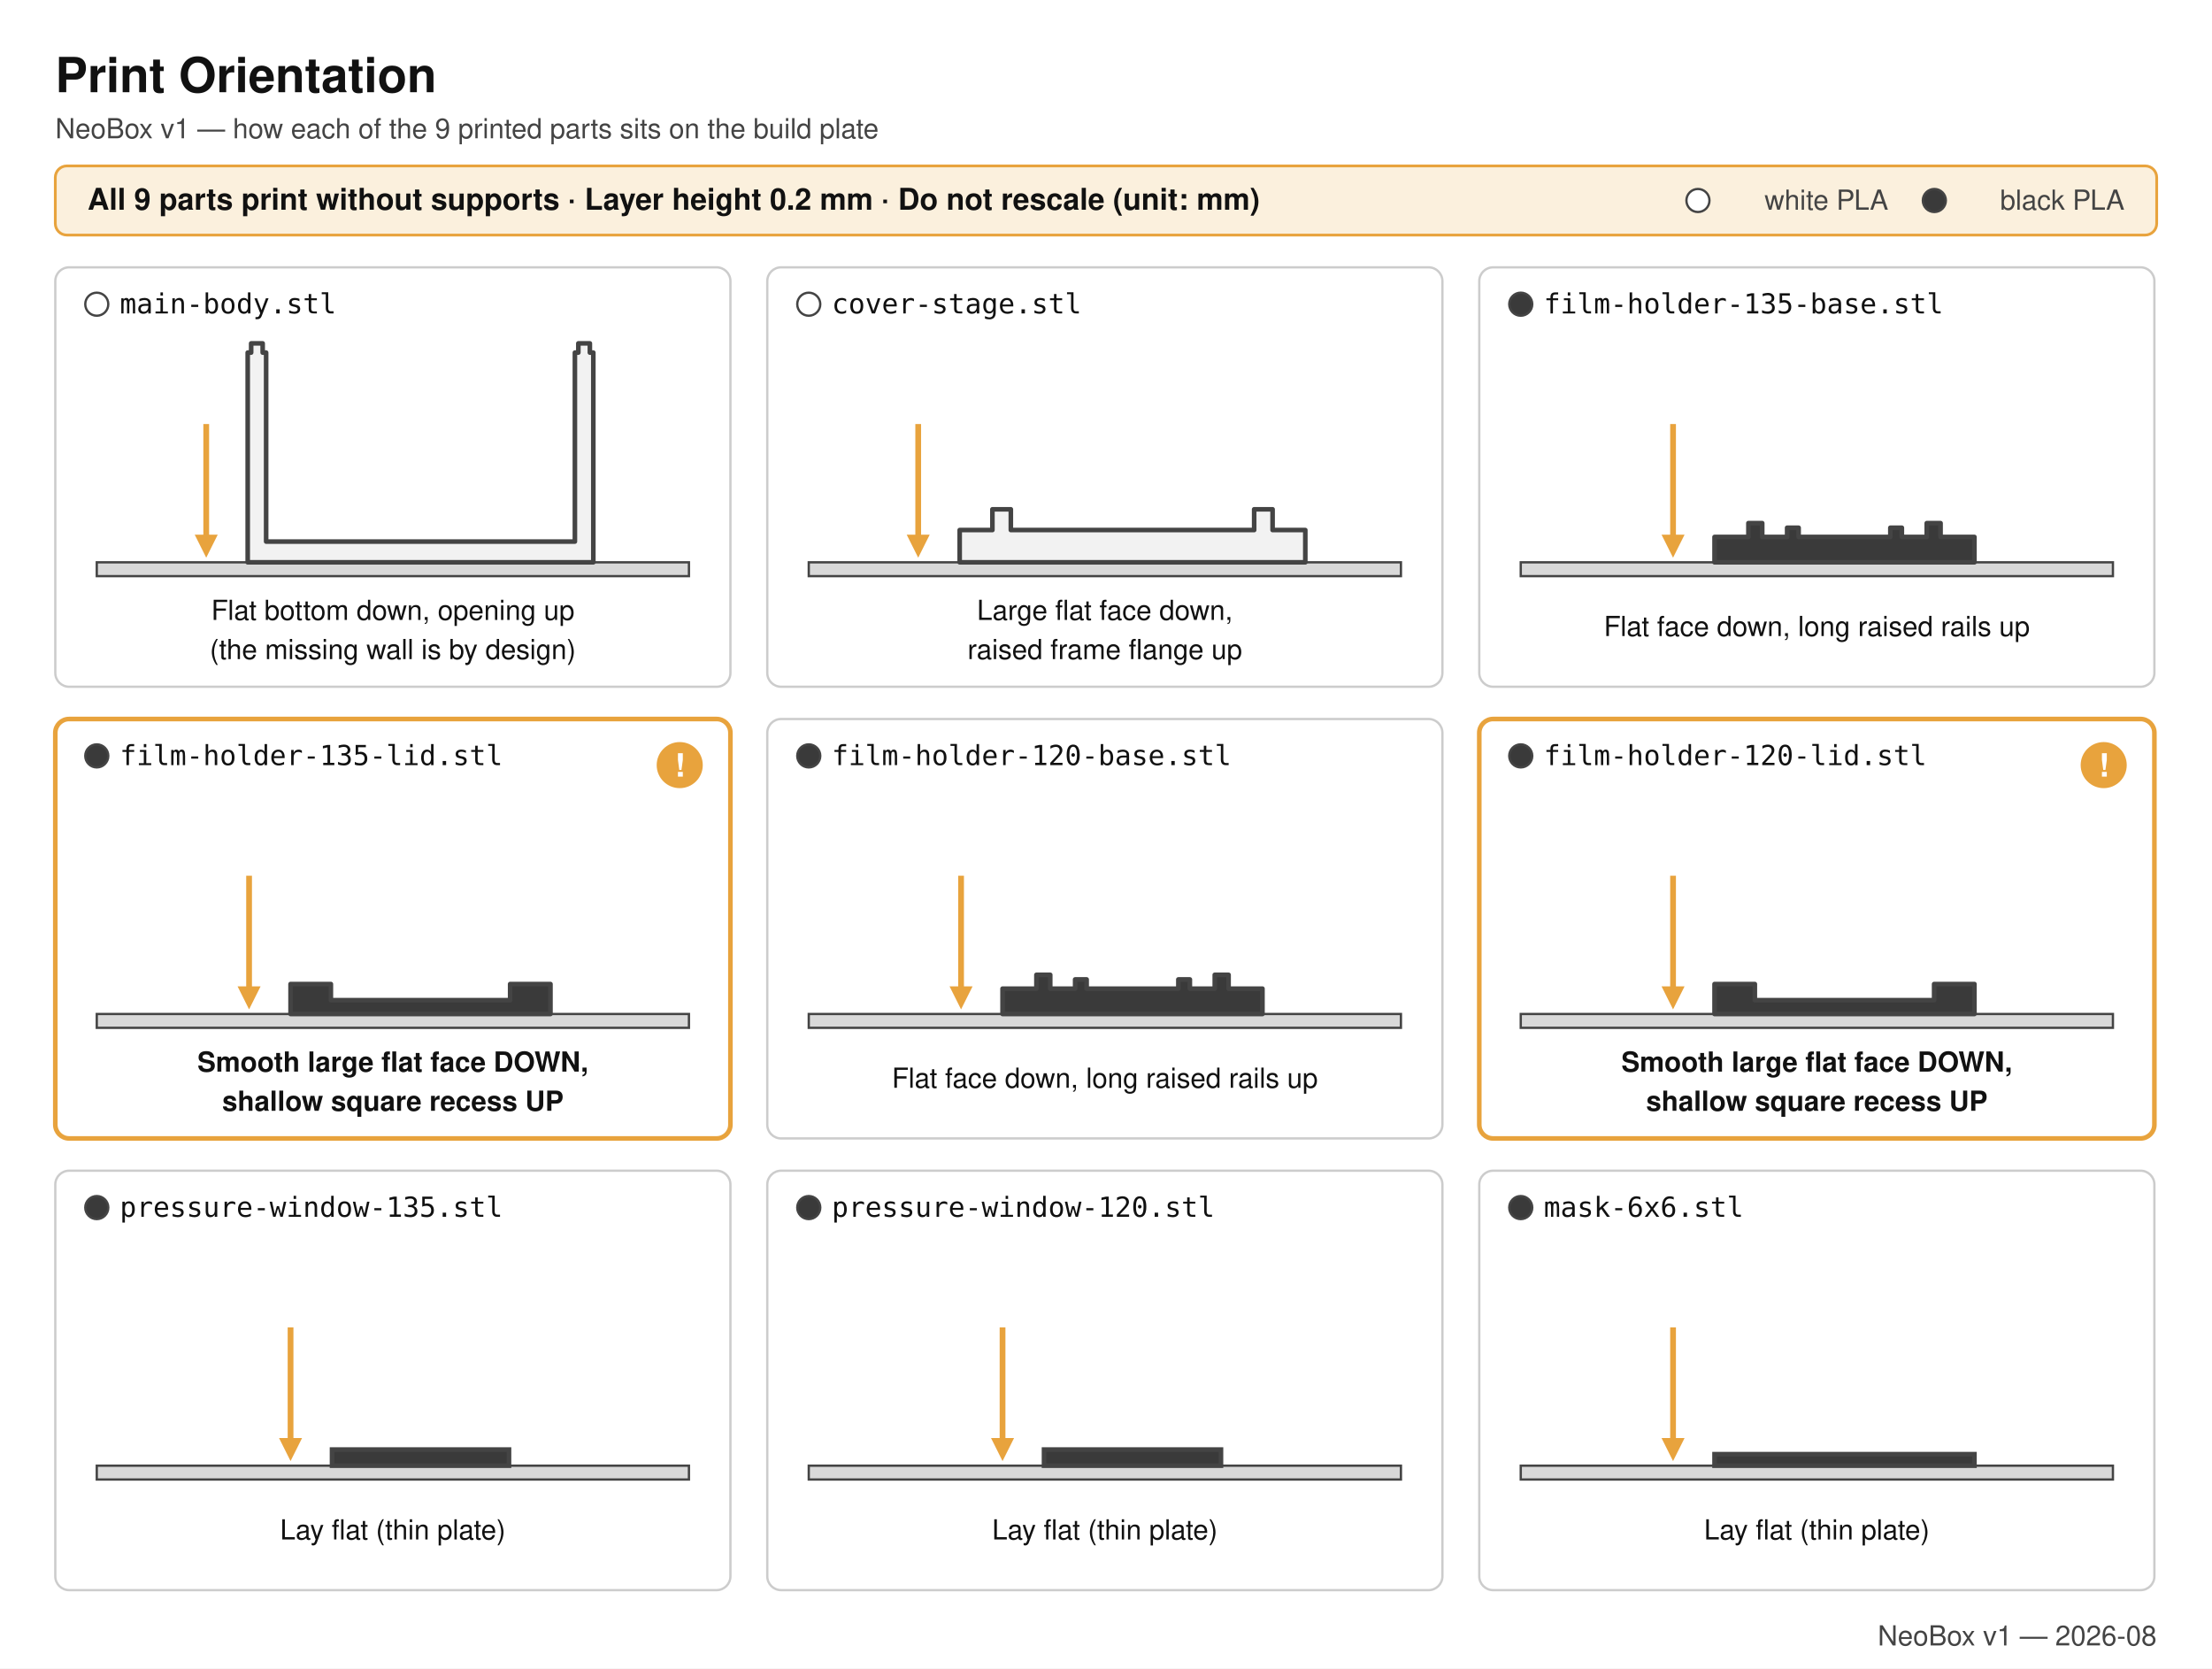
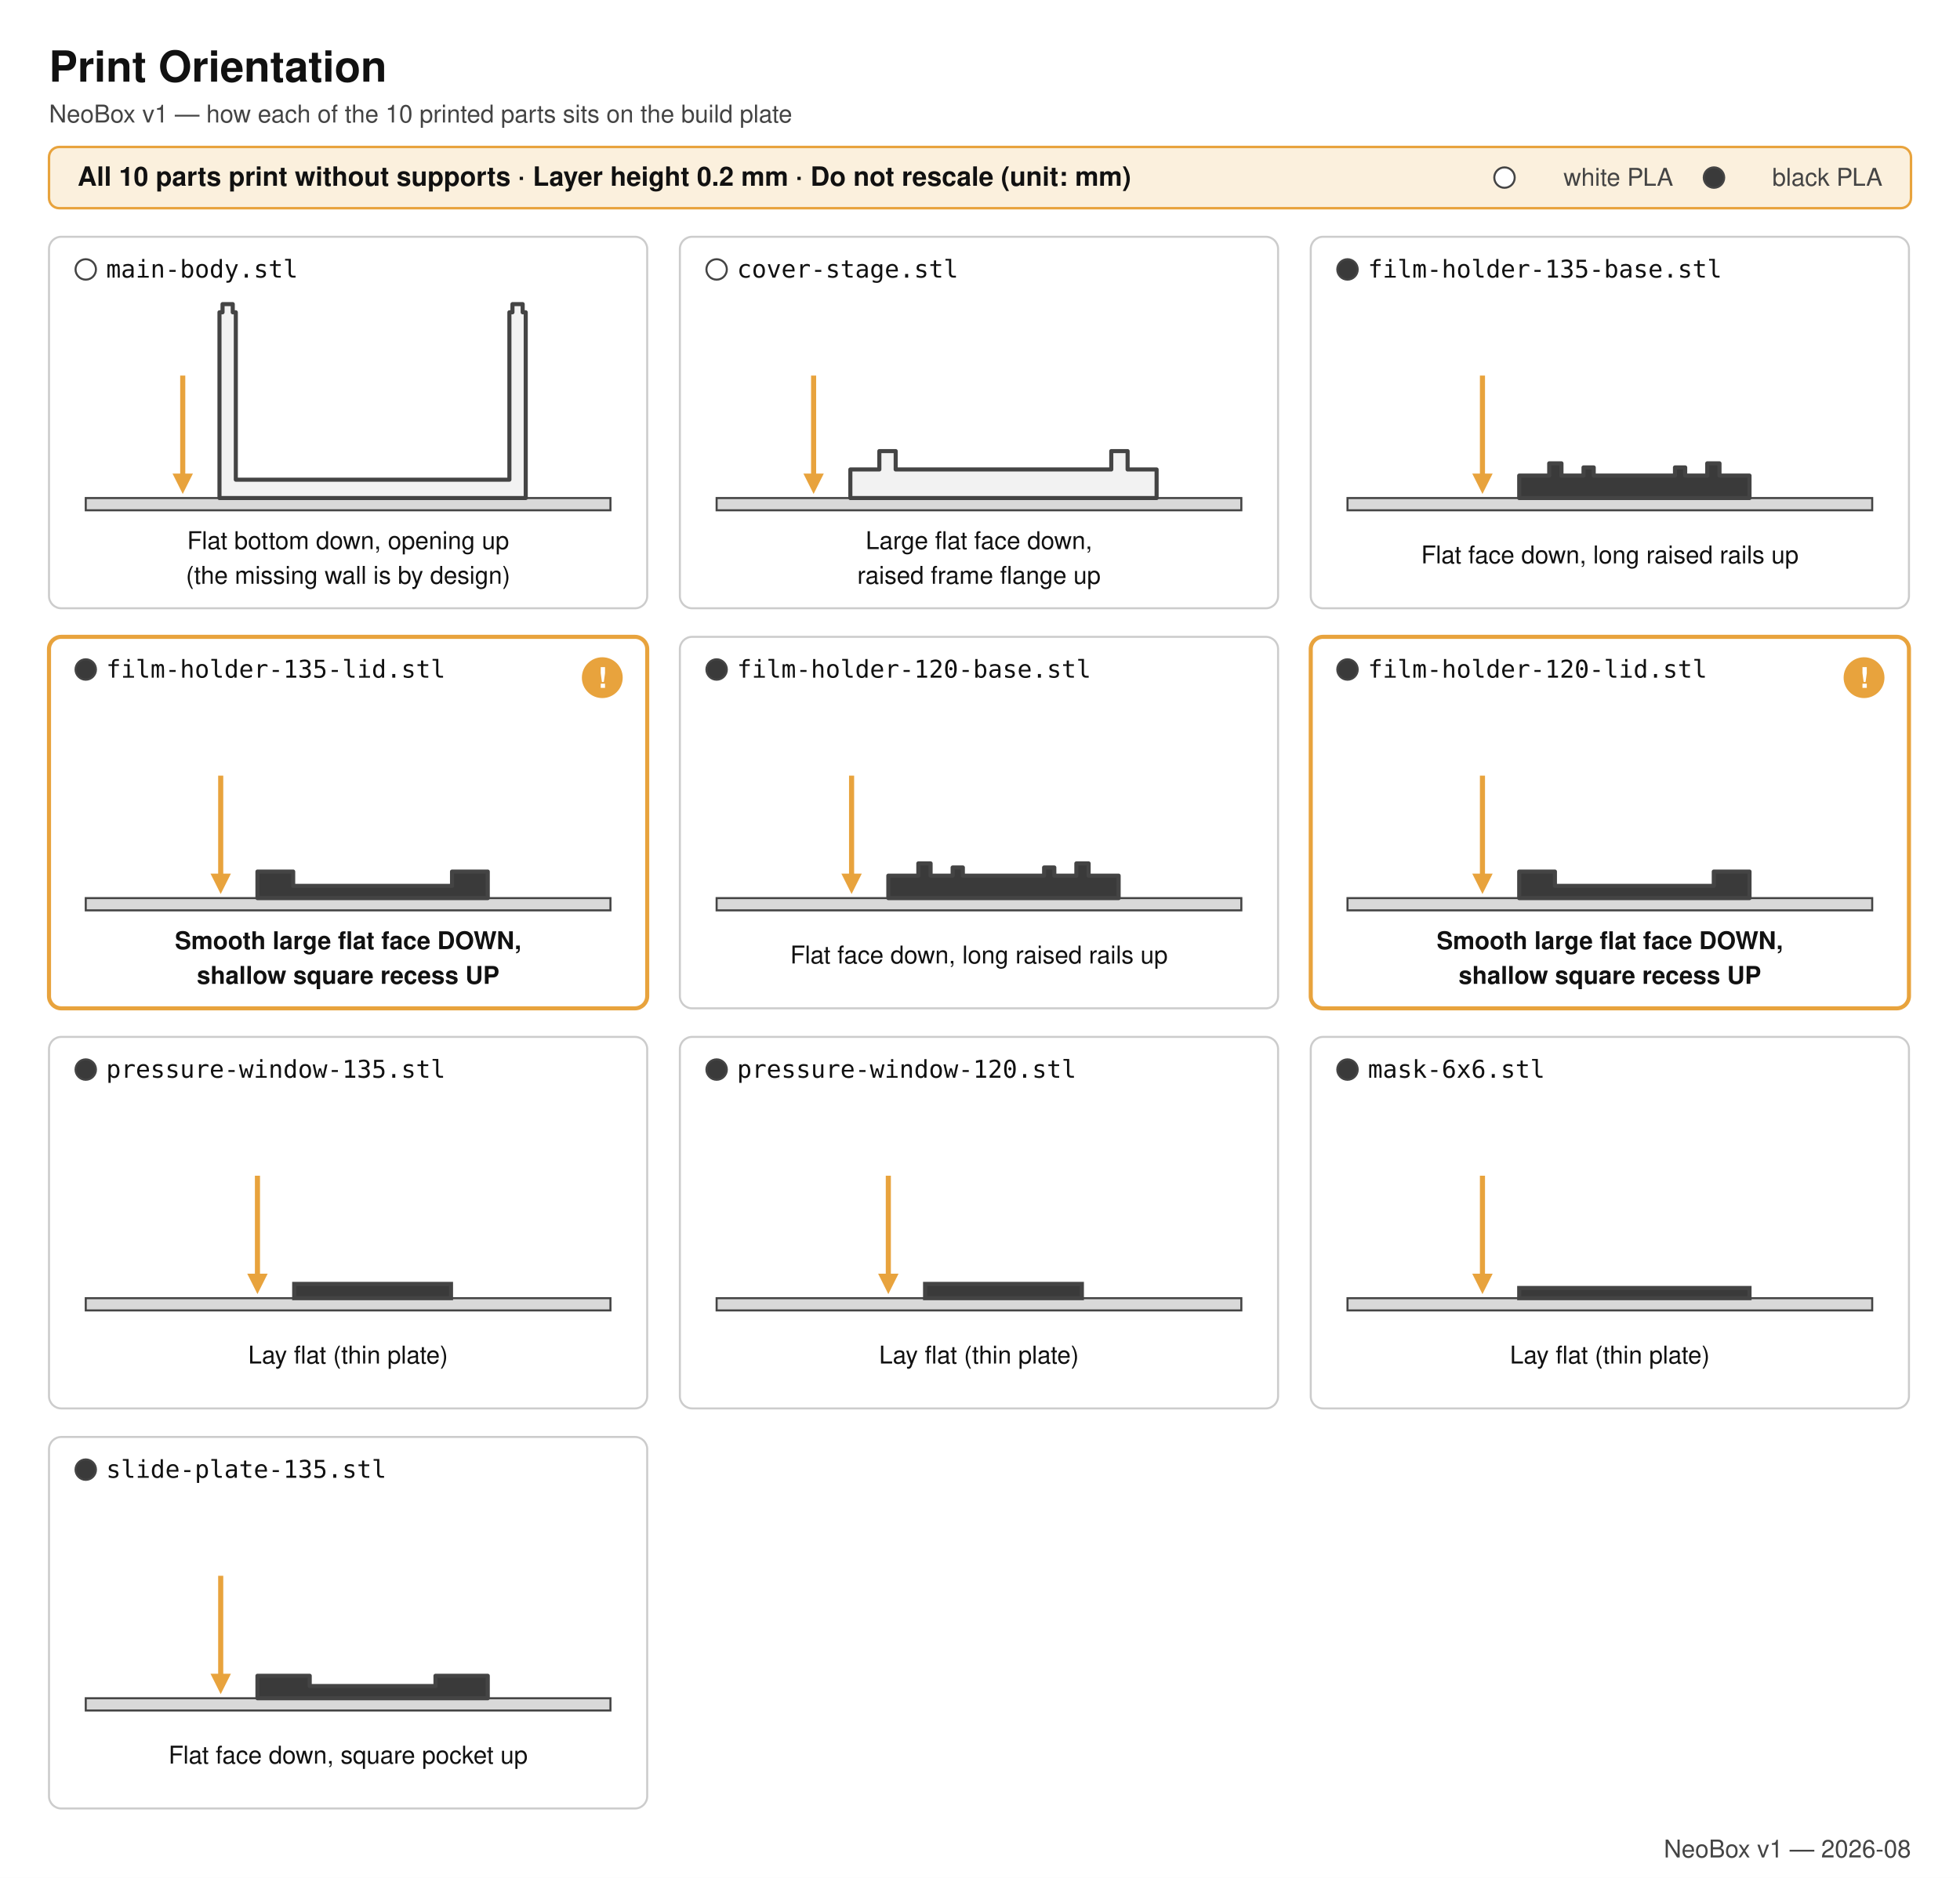
- <svg xmlns="http://www.w3.org/2000/svg" width="960" height="724" viewBox="0 0 960 724">
-   <rect x="0.0" y="0.0" width="960.0" height="724.0" fill="#ffffff" />
+ <svg xmlns="http://www.w3.org/2000/svg" width="960" height="920" viewBox="0 0 960 920">
+   <rect x="0.0" y="0.0" width="960.0" height="920.0" fill="#ffffff" />
  <text x="24.0" y="40.0" font-family="Helvetica, Arial, sans-serif" font-size="21" fill="#111" text-anchor="start" font-weight="bold">Print Orientation</text>
-   <text x="24.0" y="60.0" font-family="Helvetica, Arial, sans-serif" font-size="12" fill="#444" text-anchor="start">NeoBox v1 — how each of the 9 printed parts sits on the build plate</text>
+   <text x="24.0" y="60.0" font-family="Helvetica, Arial, sans-serif" font-size="12" fill="#444" text-anchor="start">NeoBox v1 — how each of the 10 printed parts sits on the build plate</text>
  <rect x="24.0" y="72.0" width="912.0" height="30.0" fill="#fbf0dd" stroke="#e8a33d" stroke-width="1.2" rx="5" />
-   <text x="38.0" y="91.0" font-family="Helvetica, Arial, sans-serif" font-size="13" fill="#111" text-anchor="start" font-weight="bold">All 9 parts print without supports · Layer height 0.2 mm · Do not rescale (unit: mm)</text>
+   <text x="38.0" y="91.0" font-family="Helvetica, Arial, sans-serif" font-size="13" fill="#111" text-anchor="start" font-weight="bold">All 10 parts print without supports · Layer height 0.2 mm · Do not rescale (unit: mm)</text>
  <text x="922.0" y="91.0" font-family="Helvetica, Arial, sans-serif" font-size="12" fill="#444" text-anchor="end">black PLA</text>
  <circle cx="839.5" cy="87.0" r="5" fill="#3a3a3a" stroke="#444" stroke-width="1" />
  <text x="819.5" y="91.0" font-family="Helvetica, Arial, sans-serif" font-size="12" fill="#444" text-anchor="end">white PLA</text>
  <circle cx="736.9" cy="87.0" r="5" fill="#ffffff" stroke="#444" stroke-width="1" />
  <rect x="24.0" y="116.0" width="293.0" height="182.0" fill="#ffffff" stroke="#cccccc" stroke-width="1" rx="6" />
  <circle cx="42.0" cy="132.0" r="5" fill="#ffffff" stroke="#444" stroke-width="1" />
  <text x="52.0" y="136.0" font-family="SFMono-Regular, Menlo, Consolas, monospace" font-size="12" fill="#111" text-anchor="start">main-body.stl</text>
  <rect x="42.0" y="244.0" width="257.0" height="6.0" fill="#d9d9d9" stroke="#444" stroke-width="1" />
  <line x1="89.5" y1="184.0" x2="89.5" y2="233.0" stroke="#e8a33d" stroke-width="2.5" />
  <polygon points="84.5,232.0 94.5,232.0 89.5,242.0" fill="#e8a33d" stroke="none" stroke-width="0" stroke-linejoin="round" />
  <polygon points="107.5,244.0 107.5,153.0 109.0,153.0 109.0,149.0 114.0,149.0 114.0,153.0 115.5,153.0 115.5,235.0 249.5,235.0 249.5,153.0 251.0,153.0 251.0,149.0 256.0,149.0 256.0,153.0 257.5,153.0 257.5,244.0" fill="#f2f2f2" stroke="#444" stroke-width="2" stroke-linejoin="round" />
  <text x="170.5" y="269.0" font-family="Helvetica, Arial, sans-serif" font-size="12" fill="#111" text-anchor="middle">Flat bottom down, opening up</text>
  <text x="170.5" y="286.0" font-family="Helvetica, Arial, sans-serif" font-size="12" fill="#111" text-anchor="middle">(the missing wall is by design)</text>
  <rect x="333.0" y="116.0" width="293.0" height="182.0" fill="#ffffff" stroke="#cccccc" stroke-width="1" rx="6" />
  <circle cx="351.0" cy="132.0" r="5" fill="#ffffff" stroke="#444" stroke-width="1" />
  <text x="361.0" y="136.0" font-family="SFMono-Regular, Menlo, Consolas, monospace" font-size="12" fill="#111" text-anchor="start">cover-stage.stl</text>
  <rect x="351.0" y="244.0" width="257.0" height="6.0" fill="#d9d9d9" stroke="#444" stroke-width="1" />
  <line x1="398.5" y1="184.0" x2="398.5" y2="233.0" stroke="#e8a33d" stroke-width="2.5" />
  <polygon points="393.5,232.0 403.5,232.0 398.5,242.0" fill="#e8a33d" stroke="none" stroke-width="0" stroke-linejoin="round" />
  <polygon points="416.5,244.0 416.5,230.0 430.7,230.0 430.7,221.0 438.7,221.0 438.7,230.0 544.3,230.0 544.3,221.0 552.3,221.0 552.3,230.0 566.5,230.0 566.5,244.0" fill="#f2f2f2" stroke="#444" stroke-width="2" stroke-linejoin="round" />
  <text x="479.5" y="269.0" font-family="Helvetica, Arial, sans-serif" font-size="12" fill="#111" text-anchor="middle">Large flat face down,</text>
  <text x="479.5" y="286.0" font-family="Helvetica, Arial, sans-serif" font-size="12" fill="#111" text-anchor="middle">raised frame flange up</text>
  <rect x="642.0" y="116.0" width="293.0" height="182.0" fill="#ffffff" stroke="#cccccc" stroke-width="1" rx="6" />
  <circle cx="660.0" cy="132.0" r="5" fill="#3a3a3a" stroke="#444" stroke-width="1" />
  <text x="670.0" y="136.0" font-family="SFMono-Regular, Menlo, Consolas, monospace" font-size="12" fill="#111" text-anchor="start">film-holder-135-base.stl</text>
  <rect x="660.0" y="244.0" width="257.0" height="6.0" fill="#d9d9d9" stroke="#444" stroke-width="1" />
  <line x1="726.1" y1="184.0" x2="726.1" y2="233.0" stroke="#e8a33d" stroke-width="2.5" />
  <polygon points="721.1,232.0 731.1,232.0 726.1,242.0" fill="#e8a33d" stroke="none" stroke-width="0" stroke-linejoin="round" />
  <polygon points="744.1,244.0 744.1,233.0 758.8,233.0 758.8,227.0 764.8,227.0 764.8,233.0 775.6,233.0 775.6,229.0 780.6,229.0 780.6,233.0 820.4,233.0 820.4,229.0 825.4,229.0 825.4,233.0 836.2,233.0 836.2,227.0 842.2,227.0 842.2,233.0 856.9,233.0 856.9,244.0" fill="#3a3a3a" stroke="#444" stroke-width="2" stroke-linejoin="round" />
  <text x="788.5" y="276.0" font-family="Helvetica, Arial, sans-serif" font-size="12" fill="#111" text-anchor="middle">Flat face down, long raised rails up</text>
  <rect x="24.0" y="312.0" width="293.0" height="182.0" fill="#ffffff" stroke="#e8a33d" stroke-width="2" rx="6" />
  <circle cx="42.0" cy="328.0" r="5" fill="#3a3a3a" stroke="#444" stroke-width="1" />
  <text x="52.0" y="332.0" font-family="SFMono-Regular, Menlo, Consolas, monospace" font-size="12" fill="#111" text-anchor="start">film-holder-135-lid.stl</text>
  <circle cx="295.0" cy="332.0" r="10" fill="#e8a33d" />
  <text x="295.0" y="337.0" font-family="Helvetica, Arial, sans-serif" font-size="14" fill="#ffffff" text-anchor="middle" font-weight="bold">!</text>
  <rect x="42.0" y="440.0" width="257.0" height="6.0" fill="#d9d9d9" stroke="#444" stroke-width="1" />
  <line x1="108.1" y1="380.0" x2="108.1" y2="429.0" stroke="#e8a33d" stroke-width="2.5" />
  <polygon points="103.1,428.0 113.1,428.0 108.1,438.0" fill="#e8a33d" stroke="none" stroke-width="0" stroke-linejoin="round" />
  <polygon points="126.1,440.0 126.1,427.0 143.6,427.0 143.6,434.0 221.4,434.0 221.4,427.0 238.9,427.0 238.9,440.0" fill="#3a3a3a" stroke="#444" stroke-width="2" stroke-linejoin="round" />
  <text x="170.5" y="465.0" font-family="Helvetica, Arial, sans-serif" font-size="12" fill="#111" text-anchor="middle" font-weight="bold">Smooth large flat face DOWN,</text>
  <text x="170.5" y="482.0" font-family="Helvetica, Arial, sans-serif" font-size="12" fill="#111" text-anchor="middle" font-weight="bold">shallow square recess UP</text>
  <rect x="333.0" y="312.0" width="293.0" height="182.0" fill="#ffffff" stroke="#cccccc" stroke-width="1" rx="6" />
  <circle cx="351.0" cy="328.0" r="5" fill="#3a3a3a" stroke="#444" stroke-width="1" />
  <text x="361.0" y="332.0" font-family="SFMono-Regular, Menlo, Consolas, monospace" font-size="12" fill="#111" text-anchor="start">film-holder-120-base.stl</text>
  <rect x="351.0" y="440.0" width="257.0" height="6.0" fill="#d9d9d9" stroke="#444" stroke-width="1" />
  <line x1="417.1" y1="380.0" x2="417.1" y2="429.0" stroke="#e8a33d" stroke-width="2.5" />
  <polygon points="412.1,428.0 422.1,428.0 417.1,438.0" fill="#e8a33d" stroke="none" stroke-width="0" stroke-linejoin="round" />
  <polygon points="435.1,440.0 435.1,429.0 449.8,429.0 449.8,423.0 455.8,423.0 455.8,429.0 466.6,429.0 466.6,425.0 471.6,425.0 471.6,429.0 511.4,429.0 511.4,425.0 516.4,425.0 516.4,429.0 527.2,429.0 527.2,423.0 533.2,423.0 533.2,429.0 547.9,429.0 547.9,440.0" fill="#3a3a3a" stroke="#444" stroke-width="2" stroke-linejoin="round" />
  <text x="479.5" y="472.0" font-family="Helvetica, Arial, sans-serif" font-size="12" fill="#111" text-anchor="middle">Flat face down, long raised rails up</text>
  <rect x="642.0" y="312.0" width="293.0" height="182.0" fill="#ffffff" stroke="#e8a33d" stroke-width="2" rx="6" />
  <circle cx="660.0" cy="328.0" r="5" fill="#3a3a3a" stroke="#444" stroke-width="1" />
  <text x="670.0" y="332.0" font-family="SFMono-Regular, Menlo, Consolas, monospace" font-size="12" fill="#111" text-anchor="start">film-holder-120-lid.stl</text>
  <circle cx="913.0" cy="332.0" r="10" fill="#e8a33d" />
  <text x="913.0" y="337.0" font-family="Helvetica, Arial, sans-serif" font-size="14" fill="#ffffff" text-anchor="middle" font-weight="bold">!</text>
  <rect x="660.0" y="440.0" width="257.0" height="6.0" fill="#d9d9d9" stroke="#444" stroke-width="1" />
  <line x1="726.1" y1="380.0" x2="726.1" y2="429.0" stroke="#e8a33d" stroke-width="2.5" />
  <polygon points="721.1,428.0 731.1,428.0 726.1,438.0" fill="#e8a33d" stroke="none" stroke-width="0" stroke-linejoin="round" />
  <polygon points="744.1,440.0 744.1,427.0 761.6,427.0 761.6,434.0 839.4,434.0 839.4,427.0 856.9,427.0 856.9,440.0" fill="#3a3a3a" stroke="#444" stroke-width="2" stroke-linejoin="round" />
  <text x="788.5" y="465.0" font-family="Helvetica, Arial, sans-serif" font-size="12" fill="#111" text-anchor="middle" font-weight="bold">Smooth large flat face DOWN,</text>
  <text x="788.5" y="482.0" font-family="Helvetica, Arial, sans-serif" font-size="12" fill="#111" text-anchor="middle" font-weight="bold">shallow square recess UP</text>
  <rect x="24.0" y="508.0" width="293.0" height="182.0" fill="#ffffff" stroke="#cccccc" stroke-width="1" rx="6" />
  <circle cx="42.0" cy="524.0" r="5" fill="#3a3a3a" stroke="#444" stroke-width="1" />
  <text x="52.0" y="528.0" font-family="SFMono-Regular, Menlo, Consolas, monospace" font-size="12" fill="#111" text-anchor="start">pressure-window-135.stl</text>
  <rect x="42.0" y="636.0" width="257.0" height="6.0" fill="#d9d9d9" stroke="#444" stroke-width="1" />
  <line x1="126.1" y1="576.0" x2="126.1" y2="625.0" stroke="#e8a33d" stroke-width="2.5" />
  <polygon points="121.1,624.0 131.1,624.0 126.1,634.0" fill="#e8a33d" stroke="none" stroke-width="0" stroke-linejoin="round" />
  <rect x="144.1" y="629.0" width="76.8" height="7.0" fill="#3a3a3a" stroke="#444" stroke-width="2" />
  <text x="170.5" y="668.0" font-family="Helvetica, Arial, sans-serif" font-size="12" fill="#111" text-anchor="middle">Lay flat (thin plate)</text>
  <rect x="333.0" y="508.0" width="293.0" height="182.0" fill="#ffffff" stroke="#cccccc" stroke-width="1" rx="6" />
  <circle cx="351.0" cy="524.0" r="5" fill="#3a3a3a" stroke="#444" stroke-width="1" />
  <text x="361.0" y="528.0" font-family="SFMono-Regular, Menlo, Consolas, monospace" font-size="12" fill="#111" text-anchor="start">pressure-window-120.stl</text>
  <rect x="351.0" y="636.0" width="257.0" height="6.0" fill="#d9d9d9" stroke="#444" stroke-width="1" />
  <line x1="435.1" y1="576.0" x2="435.1" y2="625.0" stroke="#e8a33d" stroke-width="2.5" />
  <polygon points="430.1,624.0 440.1,624.0 435.1,634.0" fill="#e8a33d" stroke="none" stroke-width="0" stroke-linejoin="round" />
  <rect x="453.1" y="629.0" width="76.8" height="7.0" fill="#3a3a3a" stroke="#444" stroke-width="2" />
  <text x="479.5" y="668.0" font-family="Helvetica, Arial, sans-serif" font-size="12" fill="#111" text-anchor="middle">Lay flat (thin plate)</text>
  <rect x="642.0" y="508.0" width="293.0" height="182.0" fill="#ffffff" stroke="#cccccc" stroke-width="1" rx="6" />
  <circle cx="660.0" cy="524.0" r="5" fill="#3a3a3a" stroke="#444" stroke-width="1" />
  <text x="670.0" y="528.0" font-family="SFMono-Regular, Menlo, Consolas, monospace" font-size="12" fill="#111" text-anchor="start">mask-6x6.stl</text>
  <rect x="660.0" y="636.0" width="257.0" height="6.0" fill="#d9d9d9" stroke="#444" stroke-width="1" />
  <line x1="726.1" y1="576.0" x2="726.1" y2="625.0" stroke="#e8a33d" stroke-width="2.5" />
  <polygon points="721.1,624.0 731.1,624.0 726.1,634.0" fill="#e8a33d" stroke="none" stroke-width="0" stroke-linejoin="round" />
  <rect x="744.1" y="631.0" width="112.8" height="5.0" fill="#3a3a3a" stroke="#444" stroke-width="2" />
  <text x="788.5" y="668.0" font-family="Helvetica, Arial, sans-serif" font-size="12" fill="#111" text-anchor="middle">Lay flat (thin plate)</text>
-   <text x="936.0" y="714.0" font-family="Helvetica, Arial, sans-serif" font-size="12" fill="#444" text-anchor="end">NeoBox v1 — 2026-08</text>
+   <rect x="24.0" y="704.0" width="293.0" height="182.0" fill="#ffffff" stroke="#cccccc" stroke-width="1" rx="6" />
+   <circle cx="42.0" cy="720.0" r="5" fill="#3a3a3a" stroke="#444" stroke-width="1" />
+   <text x="52.0" y="724.0" font-family="SFMono-Regular, Menlo, Consolas, monospace" font-size="12" fill="#111" text-anchor="start">slide-plate-135.stl</text>
+   <rect x="42.0" y="832.0" width="257.0" height="6.0" fill="#d9d9d9" stroke="#444" stroke-width="1" />
+   <line x1="108.1" y1="772.0" x2="108.1" y2="821.0" stroke="#e8a33d" stroke-width="2.5" />
+   <polygon points="103.1,820.0 113.1,820.0 108.1,830.0" fill="#e8a33d" stroke="none" stroke-width="0" stroke-linejoin="round" />
+   <polygon points="126.1,832.0 126.1,821.0 151.7,821.0 151.7,826.0 213.3,826.0 213.3,821.0 238.9,821.0 238.9,832.0" fill="#3a3a3a" stroke="#444" stroke-width="2" stroke-linejoin="round" />
+   <text x="170.5" y="864.0" font-family="Helvetica, Arial, sans-serif" font-size="12" fill="#111" text-anchor="middle">Flat face down, square pocket up</text>
+   <text x="936.0" y="910.0" font-family="Helvetica, Arial, sans-serif" font-size="12" fill="#444" text-anchor="end">NeoBox v1 — 2026-08</text>
</svg>
